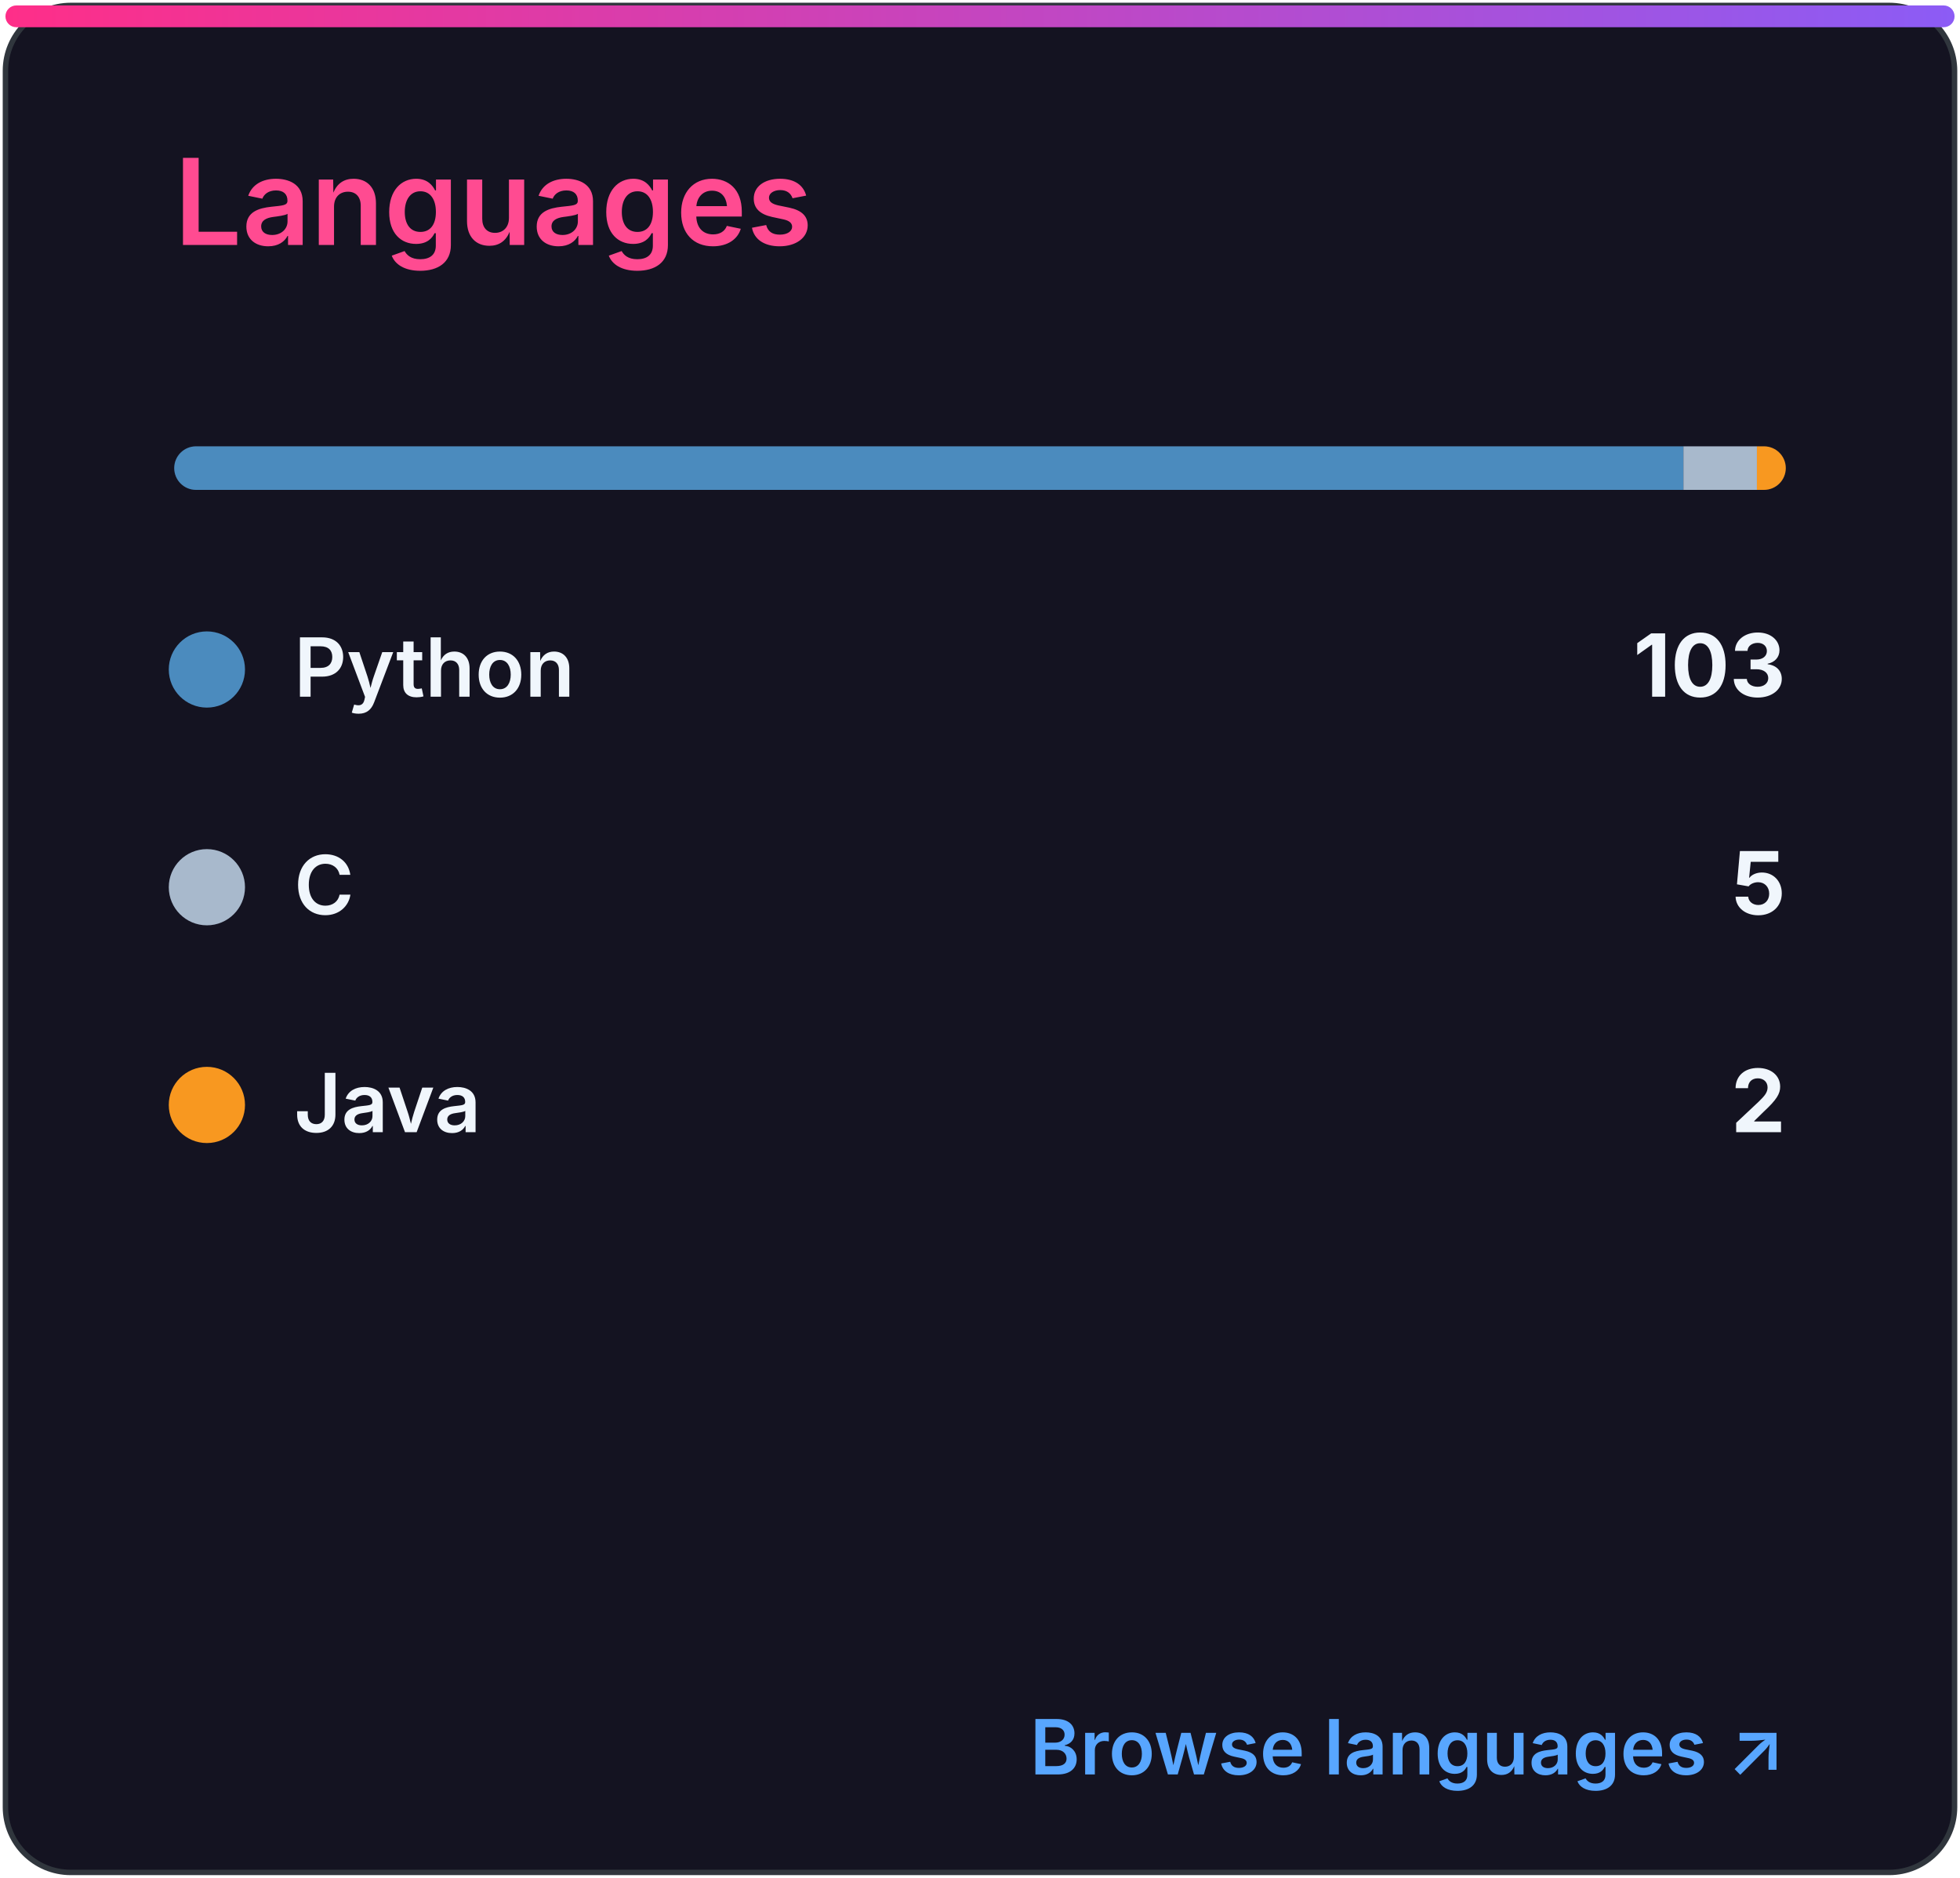
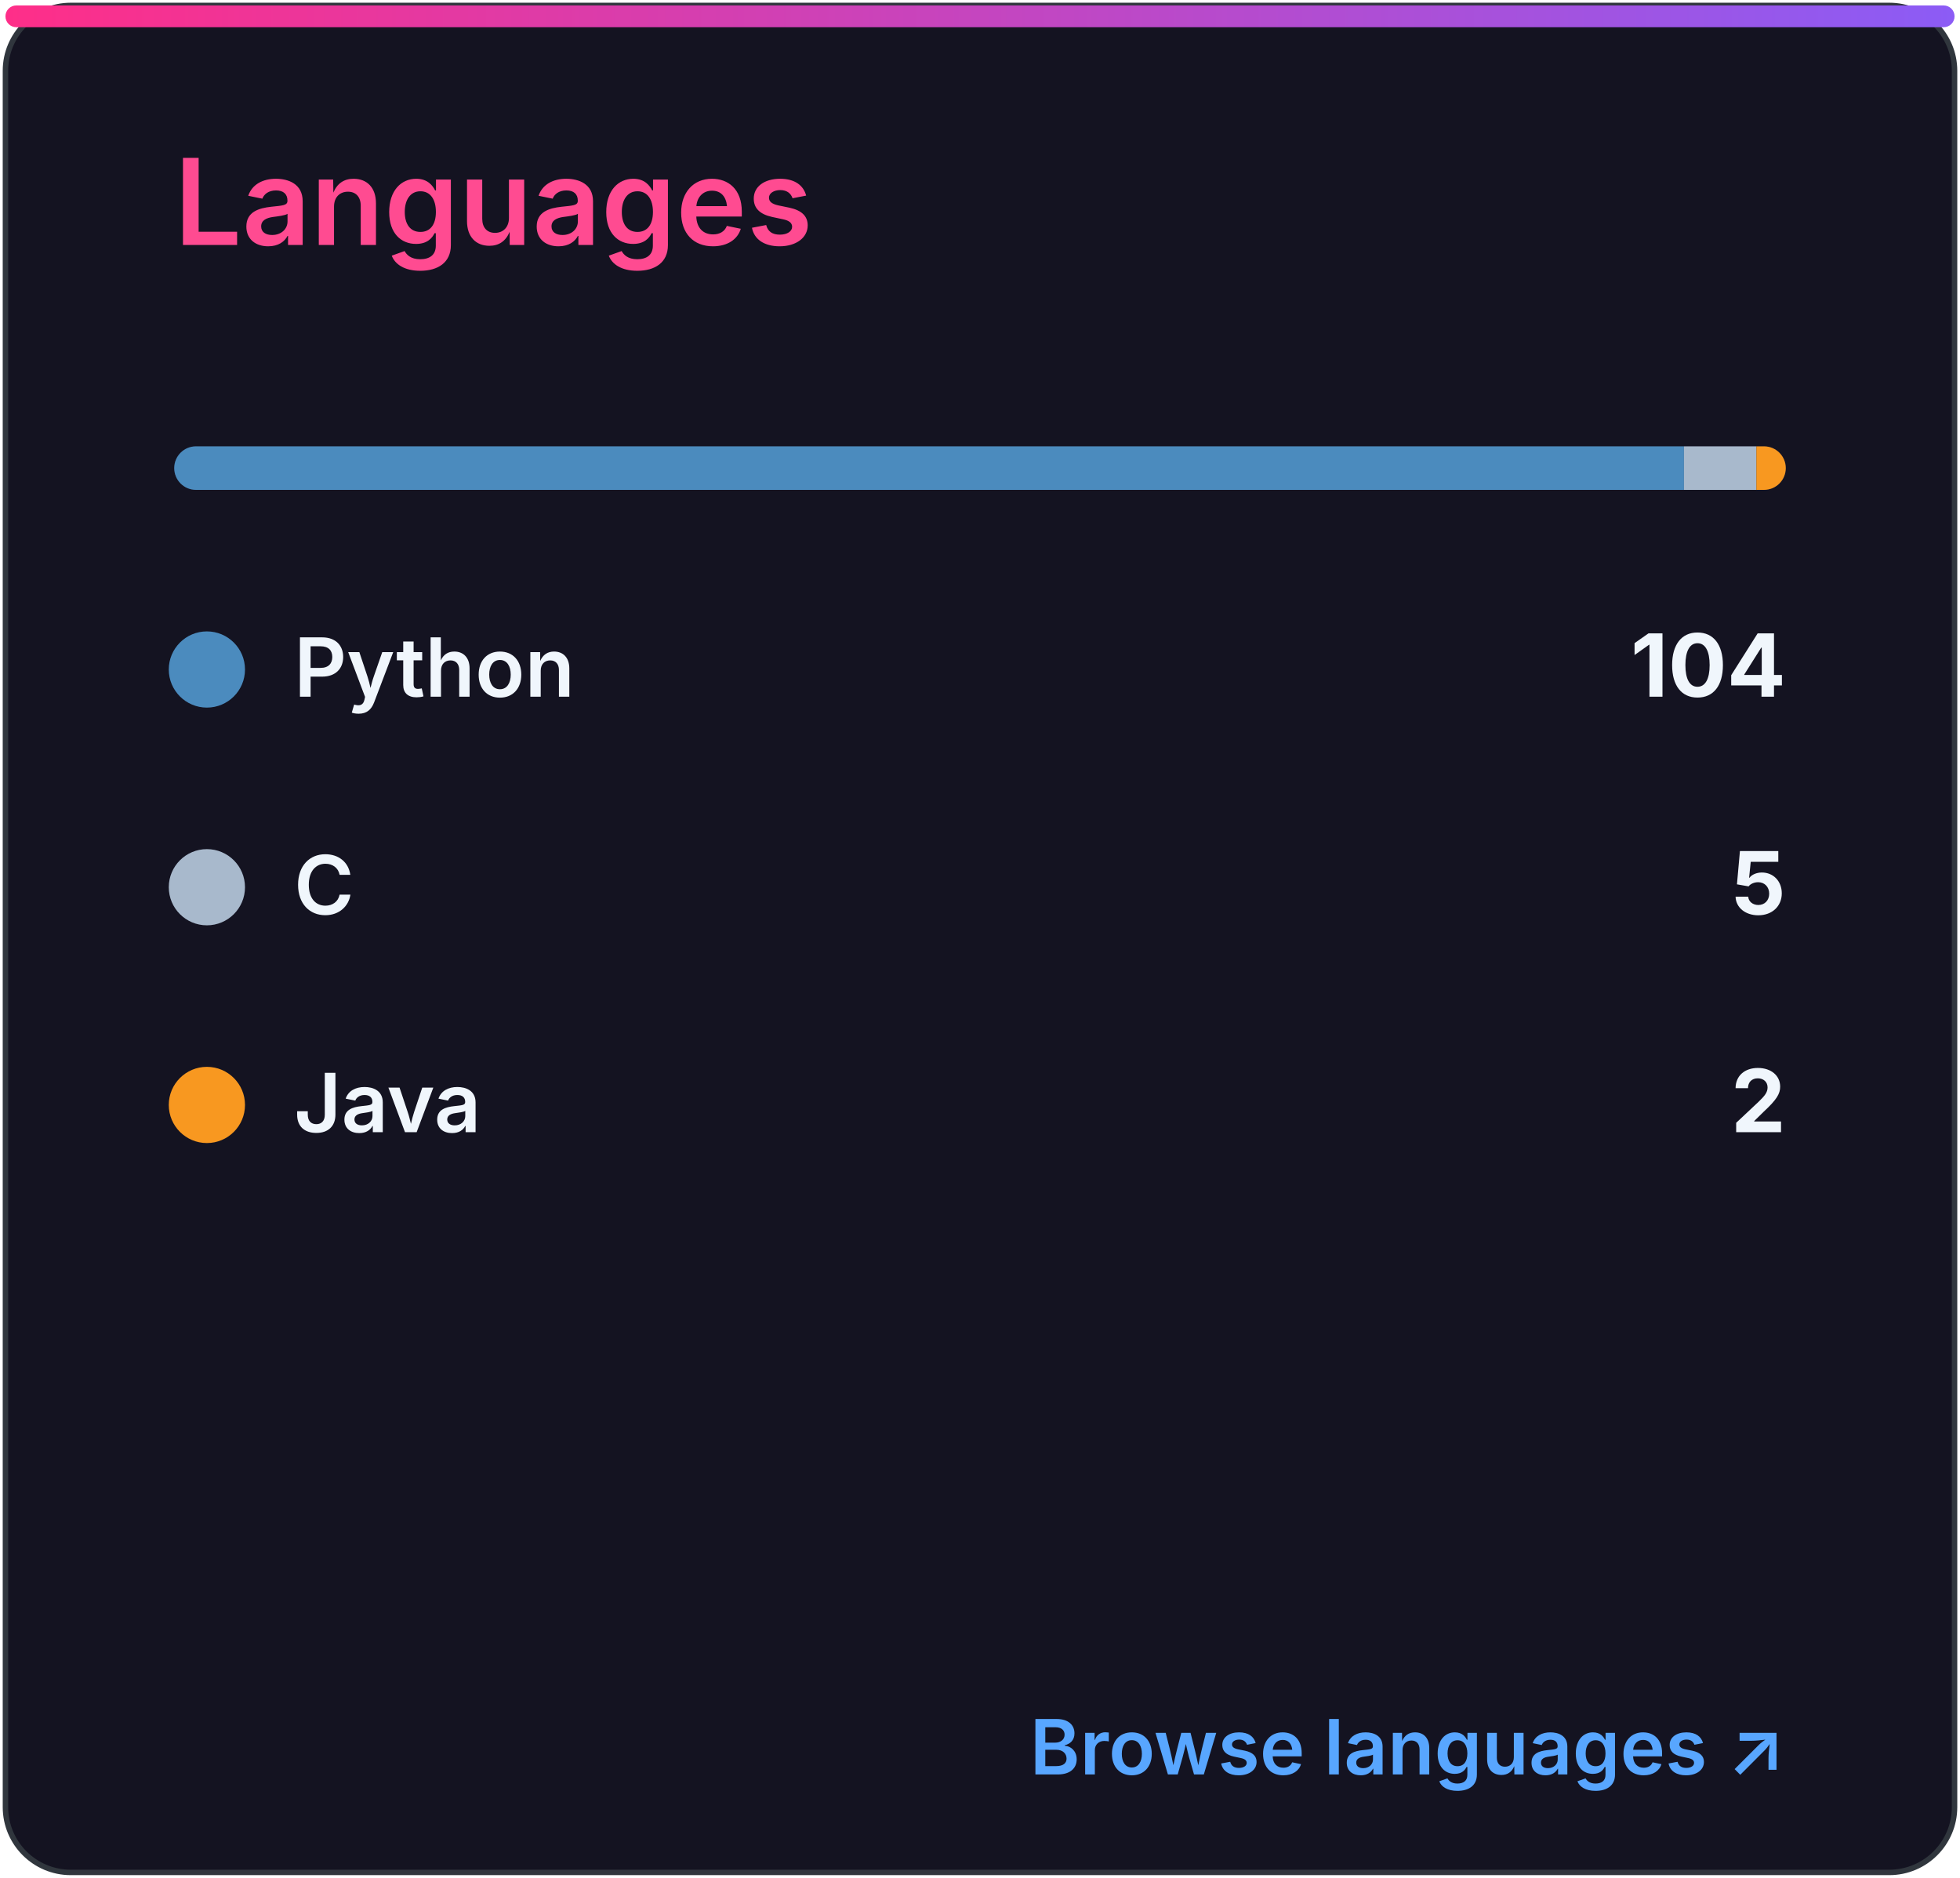
<svg xmlns="http://www.w3.org/2000/svg" width="360" height="345" viewBox="0 0 360 345" role="img" aria-labelledby="title desc">
  <defs>
    <linearGradient id="accent" x1="0" x2="1">
      <stop stop-color="#ff2e88" />
      <stop offset="1" stop-color="#8b5cf6" />
    </linearGradient>
    <clipPath id="bar">
      <rect x="32" y="82" width="296" height="8" rx="4" />
    </clipPath>
    <style>
.heading{font:600 22px -apple-system,BlinkMacSystemFont,'Segoe UI',sans-serif;fill:#ff4b91}
.eyebrow{font:600 10px -apple-system,BlinkMacSystemFont,'Segoe UI',sans-serif;letter-spacing:1.2px;fill:#8b949e}
.total{font:700 52px -apple-system,BlinkMacSystemFont,'Segoe UI',sans-serif;fill:#f0f6fc}
.metric{font:600 15px -apple-system,BlinkMacSystemFont,'Segoe UI',sans-serif;fill:#f0f6fc}
.count{font:700 16px -apple-system,BlinkMacSystemFont,'Segoe UI',sans-serif;fill:#f0f6fc}
.muted{font:500 13px -apple-system,BlinkMacSystemFont,'Segoe UI',sans-serif;fill:#8b949e}
.language{font:700 31px -apple-system,BlinkMacSystemFont,'Segoe UI',sans-serif;fill:#f0f6fc}
.link{font:600 14px -apple-system,BlinkMacSystemFont,'Segoe UI',sans-serif;fill:#58a6ff}
</style>
  </defs>
  <rect x="1" y="1" width="358" height="343" rx="12" fill="#141321" stroke="#30363d" />
  <rect x="1" y="1" width="358" height="4" rx="2" fill="url(#accent)" />
  <text x="32" y="45" class="heading">Languages</text>
  <rect x="32" y="82" width="296" height="8" rx="4" fill="#262438" />
  <g clip-path="url(#bar)">
-     <rect x="32" y="82" width="277.2" height="8" fill="#4b8bbe" />
-     <rect x="309.2" y="82" width="13.5" height="8" fill="#a8b9cc" />
-     <rect x="322.7" y="82" width="5.3" height="8" fill="#f89820" />
+     <rect x="32" y="82" width="277.3" height="8" fill="#4b8bbe" />
+     <rect x="309.3" y="82" width="13.3" height="8" fill="#a8b9cc" />
+     <rect x="322.6" y="82" width="5.4" height="8" fill="#f89820" />
  </g>
  <circle cx="38" cy="123" r="7" fill="#4b8bbe" />
  <text x="54" y="128" class="metric">Python</text>
-   <text x="328" y="128" class="count" text-anchor="end">103</text>
+   <text x="328" y="128" class="count" text-anchor="end">104</text>
  <circle cx="38" cy="163" r="7" fill="#a8b9cc" />
  <text x="54" y="168" class="metric">C</text>
  <text x="328" y="168" class="count" text-anchor="end">5</text>
  <circle cx="38" cy="203" r="7" fill="#f89820" />
  <text x="54" y="208" class="metric">Java</text>
  <text x="328" y="208" class="count" text-anchor="end">2</text>
  <text x="328" y="326" class="link" text-anchor="end">Browse languages ↗</text>
</svg>
